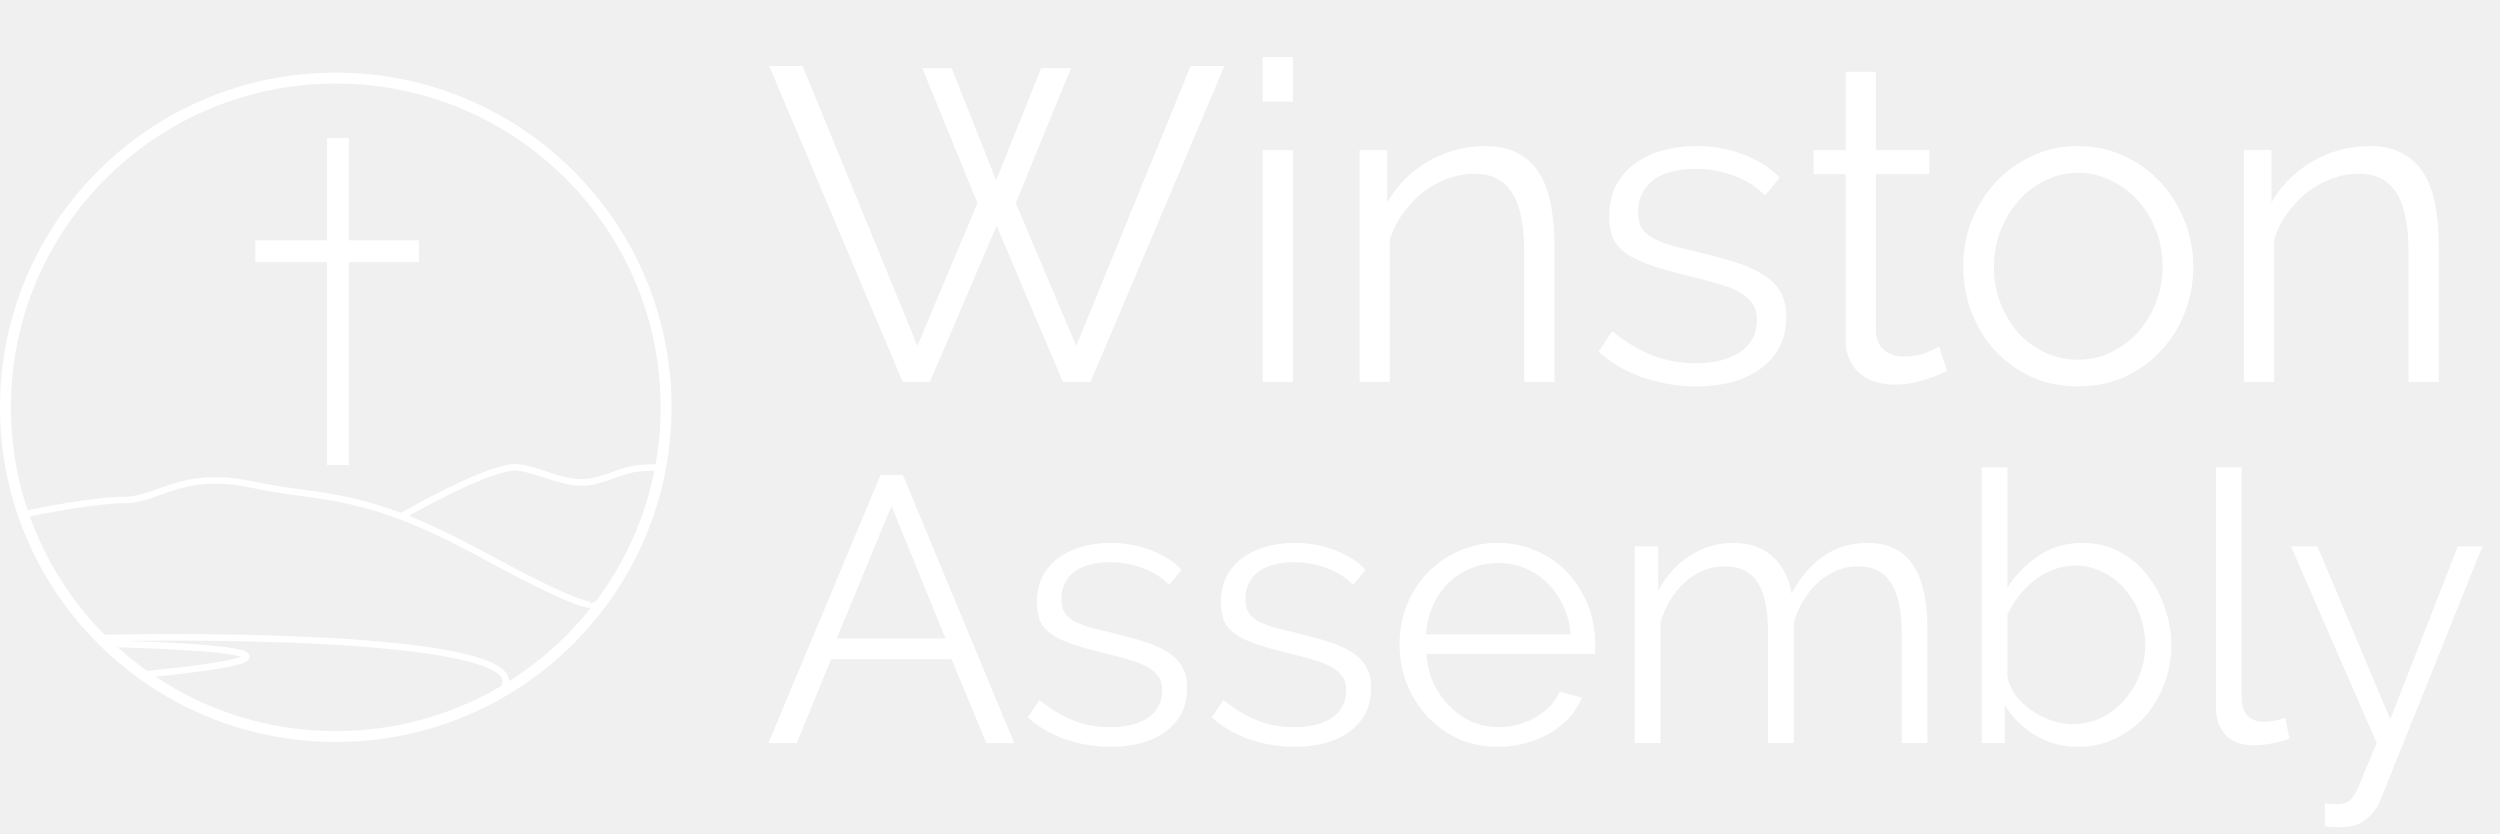
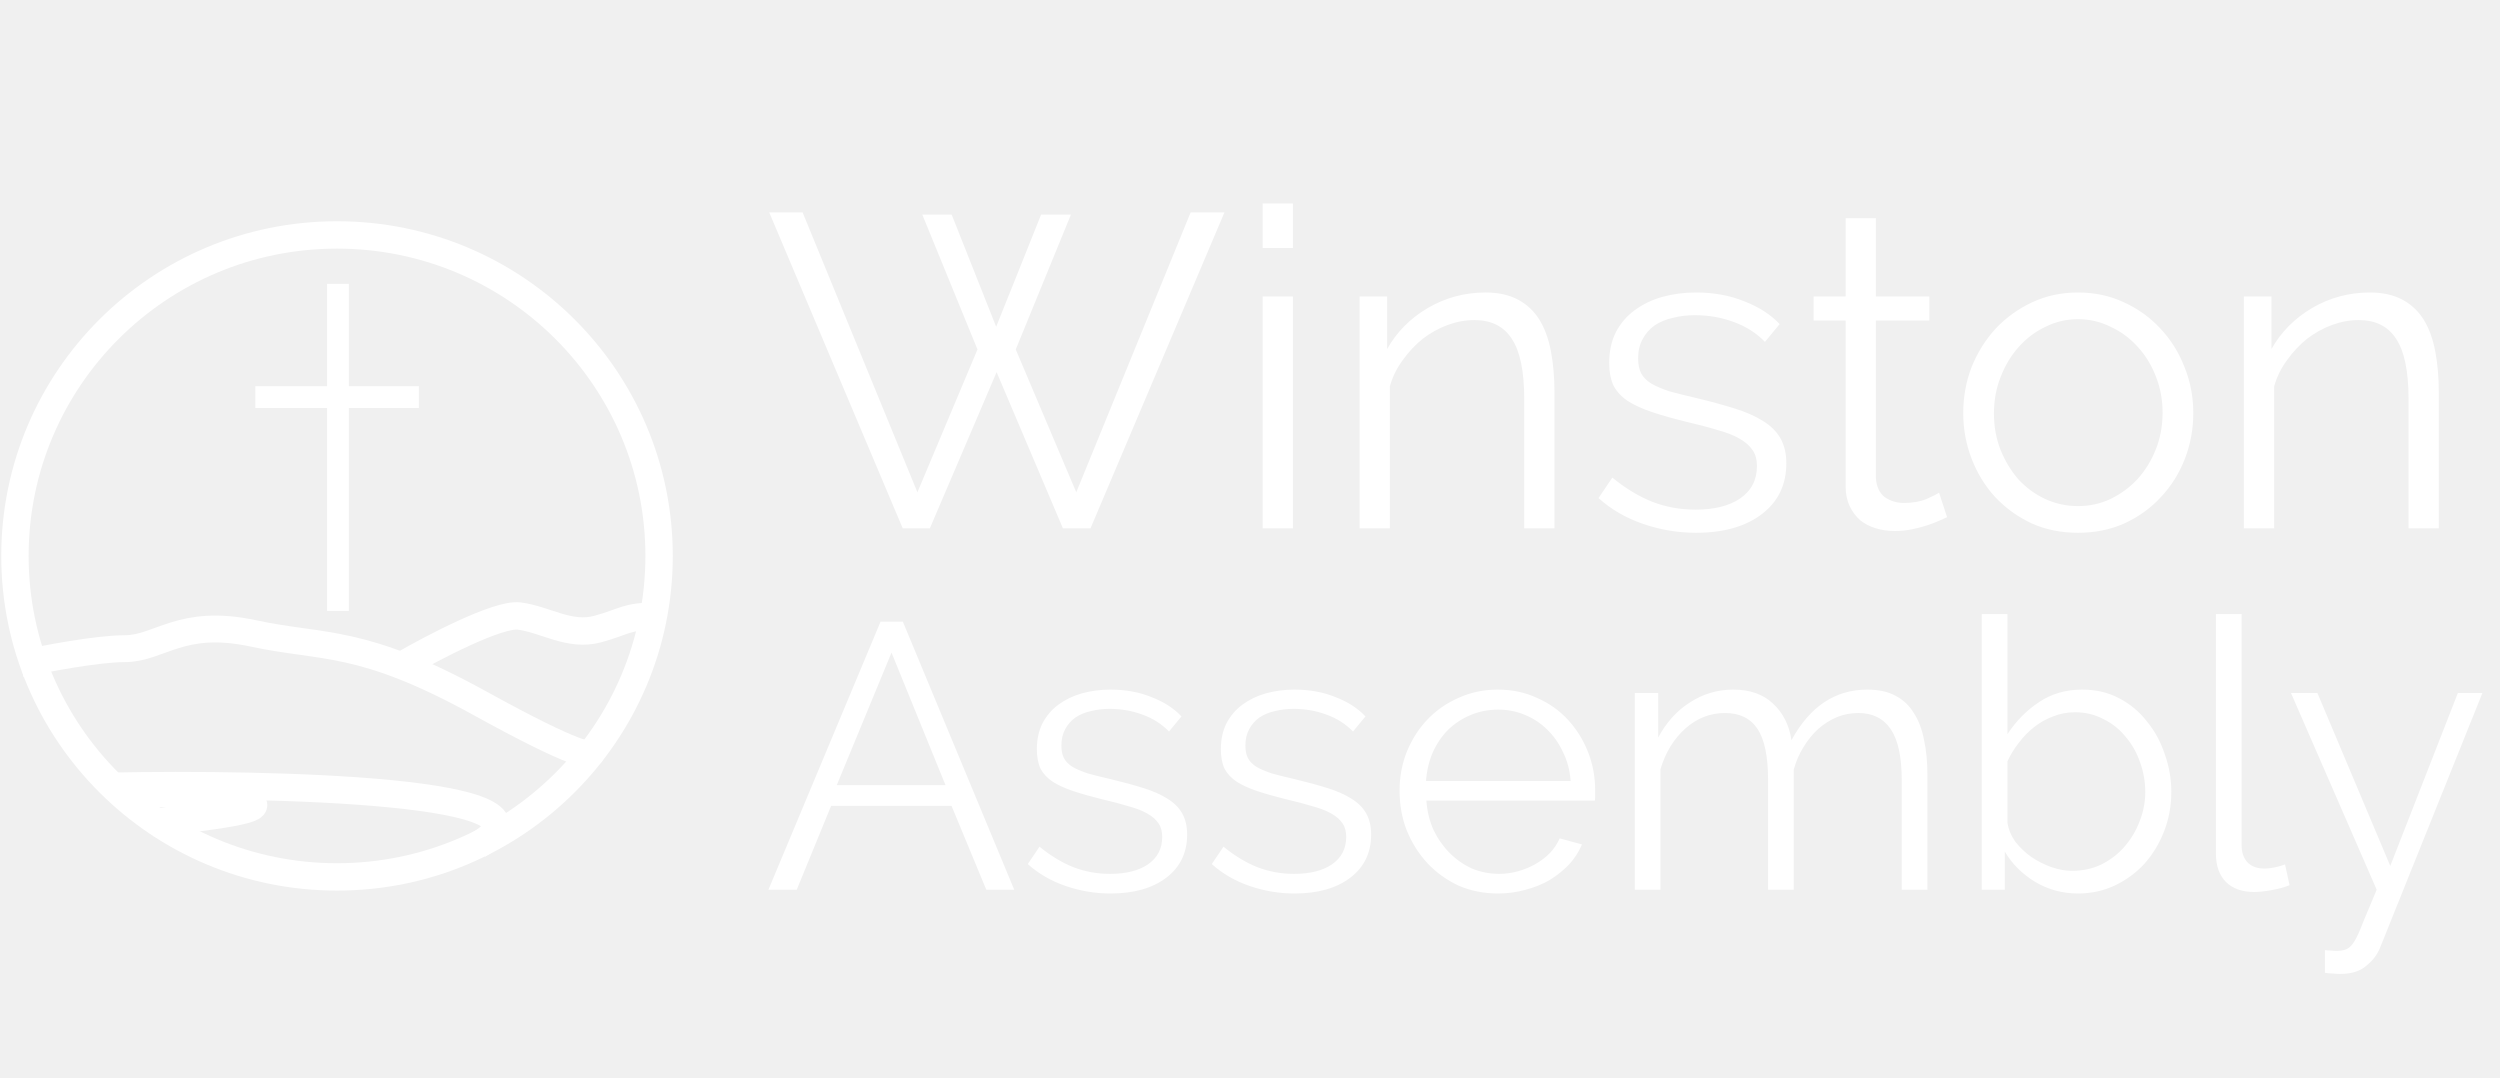
- <svg xmlns="http://www.w3.org/2000/svg" width="360" height="120" viewBox="0 0 360 120" fill="none">
-   <path d="M95.914 58.652C95.914 84.832 74.621 106.06 48.349 106.06C22.078 106.06 0.785 84.832 0.785 58.652C0.785 32.472 22.078 11.245 48.349 11.245C74.621 11.245 95.914 32.472 95.914 58.652Z" stroke="white" stroke-width="1.57" />
-   <path d="M2.826 74.193C6.175 73.46 13.877 71.995 17.896 71.995C22.919 71.995 26.058 67.6 36.419 69.798C46.78 71.995 52.117 70.425 69.385 79.844C83.199 87.379 85.815 87.589 85.397 86.751" stroke="white" stroke-width="0.942" />
-   <path d="M15.384 92.717C29.236 92.988 49.731 94.247 20.892 97.112" stroke="white" stroke-width="0.942" />
-   <path d="M14.756 91.883C39.147 91.356 84.366 92.481 70.121 101.193" stroke="white" stroke-width="0.942" />
-   <path d="M57.768 74.371C62.111 71.859 71.551 66.93 74.565 67.306C78.332 67.777 81.786 70.289 85.867 69.19C89.949 68.091 89.792 67.306 94.815 67.306" stroke="white" stroke-width="0.942" />
-   <rect x="47.094" y="19.878" width="3.14" height="47.094" fill="white" />
-   <rect x="60.315" y="34.61" width="3.14" height="23.547" transform="rotate(90 60.315 34.6099)" fill="white" />
-   <path d="M126.801 68.395H130.009L146.049 107H142.026L137.023 94.929H119.678L114.73 107H110.652L126.801 68.395ZM136.153 91.939L128.378 72.854L120.494 91.939H136.153ZM159.91 107.544C157.699 107.544 155.542 107.181 153.44 106.456C151.337 105.731 149.525 104.68 148.002 103.303L149.688 100.801C151.283 102.106 152.896 103.085 154.527 103.738C156.195 104.39 157.971 104.716 159.856 104.716C162.139 104.716 163.952 104.263 165.293 103.357C166.67 102.415 167.359 101.091 167.359 99.388C167.359 98.59 167.178 97.938 166.815 97.43C166.453 96.887 165.909 96.415 165.184 96.017C164.495 95.618 163.607 95.274 162.52 94.984C161.469 94.657 160.236 94.331 158.823 94.005C157.191 93.606 155.778 93.207 154.581 92.809C153.385 92.41 152.388 91.957 151.591 91.449C150.83 90.942 150.25 90.326 149.851 89.601C149.489 88.84 149.307 87.897 149.307 86.773C149.307 85.36 149.579 84.109 150.123 83.022C150.703 81.934 151.464 81.046 152.407 80.357C153.385 79.632 154.509 79.089 155.778 78.726C157.083 78.364 158.46 78.182 159.91 78.182C162.085 78.182 164.06 78.545 165.837 79.27C167.613 79.959 169.045 80.883 170.132 82.043L168.338 84.218C167.287 83.13 166 82.315 164.477 81.771C162.991 81.227 161.432 80.955 159.801 80.955C158.823 80.955 157.916 81.064 157.083 81.282C156.249 81.463 155.506 81.771 154.853 82.206C154.237 82.641 153.748 83.203 153.385 83.892C153.023 84.544 152.842 85.323 152.842 86.23C152.842 86.991 152.968 87.607 153.222 88.078C153.476 88.549 153.893 88.966 154.473 89.329C155.053 89.655 155.778 89.963 156.648 90.253C157.554 90.507 158.641 90.779 159.91 91.069C161.722 91.504 163.317 91.939 164.695 92.374C166.072 92.809 167.214 93.316 168.12 93.896C169.063 94.476 169.77 95.183 170.241 96.017C170.712 96.85 170.948 97.865 170.948 99.062C170.948 101.671 169.951 103.738 167.957 105.26C165.963 106.783 163.281 107.544 159.91 107.544ZM186.406 107.544C184.195 107.544 182.038 107.181 179.936 106.456C177.833 105.731 176.021 104.68 174.498 103.303L176.184 100.801C177.779 102.106 179.392 103.085 181.023 103.738C182.691 104.39 184.467 104.716 186.352 104.716C188.635 104.716 190.448 104.263 191.789 103.357C193.166 102.415 193.855 101.091 193.855 99.388C193.855 98.59 193.674 97.938 193.311 97.43C192.949 96.887 192.405 96.415 191.68 96.017C190.992 95.618 190.103 95.274 189.016 94.984C187.965 94.657 186.732 94.331 185.319 94.005C183.687 93.606 182.274 93.207 181.078 92.809C179.881 92.41 178.885 91.957 178.087 91.449C177.326 90.942 176.746 90.326 176.347 89.601C175.985 88.84 175.803 87.897 175.803 86.773C175.803 85.36 176.075 84.109 176.619 83.022C177.199 81.934 177.96 81.046 178.903 80.357C179.881 79.632 181.005 79.089 182.274 78.726C183.579 78.364 184.956 78.182 186.406 78.182C188.581 78.182 190.557 78.545 192.333 79.27C194.109 79.959 195.541 80.883 196.628 82.043L194.834 84.218C193.783 83.13 192.496 82.315 190.973 81.771C189.487 81.227 187.929 80.955 186.297 80.955C185.319 80.955 184.412 81.064 183.579 81.282C182.745 81.463 182.002 81.771 181.349 82.206C180.733 82.641 180.244 83.203 179.881 83.892C179.519 84.544 179.338 85.323 179.338 86.23C179.338 86.991 179.465 87.607 179.718 88.078C179.972 88.549 180.389 88.966 180.969 89.329C181.549 89.655 182.274 89.963 183.144 90.253C184.05 90.507 185.137 90.779 186.406 91.069C188.219 91.504 189.813 91.939 191.191 92.374C192.568 92.809 193.71 93.316 194.616 93.896C195.559 94.476 196.266 95.183 196.737 96.017C197.208 96.85 197.444 97.865 197.444 99.062C197.444 101.671 196.447 103.738 194.453 105.26C192.46 106.783 189.777 107.544 186.406 107.544ZM215.73 107.544C213.663 107.544 211.76 107.163 210.02 106.402C208.317 105.604 206.831 104.535 205.562 103.194C204.293 101.816 203.296 100.24 202.571 98.463C201.883 96.687 201.538 94.784 201.538 92.754C201.538 90.761 201.883 88.894 202.571 87.154C203.296 85.378 204.275 83.837 205.508 82.532C206.776 81.191 208.281 80.14 210.02 79.379C211.76 78.581 213.645 78.182 215.675 78.182C217.741 78.182 219.626 78.581 221.33 79.379C223.07 80.14 224.556 81.191 225.789 82.532C227.021 83.873 227.982 85.414 228.67 87.154C229.359 88.894 229.703 90.743 229.703 92.7C229.703 92.99 229.703 93.28 229.703 93.57C229.703 93.86 229.685 94.059 229.649 94.168H205.399C205.508 95.691 205.852 97.104 206.432 98.409C207.048 99.678 207.827 100.783 208.77 101.726C209.712 102.668 210.782 103.411 211.978 103.955C213.21 104.463 214.515 104.716 215.893 104.716C216.799 104.716 217.705 104.589 218.611 104.336C219.518 104.082 220.351 103.738 221.113 103.303C221.874 102.868 222.562 102.342 223.179 101.726C223.795 101.073 224.266 100.367 224.592 99.605L227.8 100.475C227.365 101.526 226.749 102.487 225.952 103.357C225.154 104.191 224.23 104.934 223.179 105.586C222.127 106.203 220.968 106.674 219.699 107C218.43 107.362 217.107 107.544 215.73 107.544ZM226.169 91.341C226.06 89.818 225.698 88.441 225.082 87.208C224.502 85.94 223.741 84.852 222.798 83.946C221.892 83.04 220.823 82.333 219.59 81.825C218.394 81.318 217.107 81.064 215.73 81.064C214.352 81.064 213.047 81.318 211.815 81.825C210.582 82.333 209.495 83.04 208.552 83.946C207.646 84.852 206.903 85.94 206.323 87.208C205.779 88.477 205.453 89.854 205.344 91.341H226.169ZM277.547 107H273.849V91.177C273.849 87.879 273.324 85.45 272.273 83.892C271.221 82.333 269.663 81.553 267.597 81.553C266.509 81.553 265.476 81.753 264.497 82.152C263.555 82.55 262.667 83.112 261.833 83.837C261.036 84.562 260.329 85.432 259.713 86.447C259.096 87.426 258.625 88.513 258.299 89.709V107H254.602V91.177C254.602 87.806 254.094 85.36 253.079 83.837C252.064 82.315 250.505 81.553 248.403 81.553C246.264 81.553 244.361 82.297 242.694 83.783C241.026 85.269 239.83 87.226 239.105 89.655V107H235.408V78.672H238.779V85.088C239.939 82.913 241.461 81.227 243.346 80.031C245.231 78.799 247.316 78.182 249.599 78.182C251.992 78.182 253.895 78.853 255.308 80.194C256.758 81.535 257.646 83.293 257.973 85.468C260.619 80.611 264.262 78.182 268.902 78.182C270.497 78.182 271.838 78.472 272.925 79.052C274.049 79.632 274.937 80.466 275.589 81.553C276.278 82.605 276.768 83.892 277.057 85.414C277.384 86.9 277.547 88.568 277.547 90.416V107ZM299.239 107.544C296.991 107.544 294.925 106.982 293.04 105.858C291.191 104.734 289.742 103.285 288.69 101.508V107H285.374V67.308H289.071V84.598C290.34 82.677 291.862 81.137 293.638 79.977C295.414 78.781 297.481 78.182 299.837 78.182C301.83 78.182 303.607 78.599 305.165 79.433C306.76 80.267 308.101 81.39 309.189 82.804C310.313 84.181 311.164 85.758 311.744 87.534C312.361 89.275 312.669 91.069 312.669 92.917C312.669 94.911 312.324 96.796 311.636 98.572C310.947 100.348 310.004 101.907 308.808 103.248C307.612 104.553 306.18 105.604 304.513 106.402C302.882 107.163 301.124 107.544 299.239 107.544ZM298.369 104.281C299.927 104.281 301.341 103.973 302.61 103.357C303.915 102.705 305.02 101.853 305.926 100.801C306.869 99.714 307.594 98.5 308.101 97.159C308.645 95.781 308.917 94.367 308.917 92.917C308.917 91.431 308.663 89.999 308.156 88.622C307.685 87.245 306.996 86.03 306.09 84.979C305.22 83.892 304.15 83.04 302.882 82.424C301.649 81.771 300.29 81.445 298.804 81.445C297.68 81.445 296.629 81.644 295.65 82.043C294.671 82.405 293.765 82.913 292.931 83.565C292.098 84.218 291.355 84.979 290.702 85.849C290.05 86.683 289.506 87.571 289.071 88.513V97.322C289.216 98.3 289.597 99.225 290.213 100.095C290.865 100.928 291.626 101.653 292.496 102.27C293.403 102.886 294.363 103.375 295.378 103.738C296.429 104.1 297.426 104.281 298.369 104.281ZM319.095 67.308H322.792V100.584C322.792 101.635 323.082 102.469 323.662 103.085C324.242 103.665 325.058 103.955 326.109 103.955C326.508 103.955 326.979 103.901 327.523 103.792C328.066 103.683 328.574 103.538 329.045 103.357L329.698 106.348C329.009 106.638 328.157 106.873 327.142 107.054C326.163 107.236 325.312 107.326 324.587 107.326C322.883 107.326 321.542 106.855 320.563 105.913C319.584 104.934 319.095 103.575 319.095 101.835V67.308ZM334.793 115.7C335.083 115.736 335.355 115.754 335.609 115.754C335.899 115.79 336.171 115.808 336.425 115.808C337.077 115.808 337.584 115.718 337.947 115.537C338.346 115.355 338.726 114.957 339.089 114.34C339.451 113.724 339.85 112.836 340.285 111.676C340.756 110.516 341.409 108.957 342.242 107L329.9 78.672H333.706L344.2 103.575L353.933 78.672H357.467L342.786 115.21C342.387 116.262 341.717 117.168 340.774 117.929C339.868 118.726 338.618 119.125 337.023 119.125C336.66 119.125 336.316 119.107 335.99 119.071C335.663 119.071 335.265 119.035 334.793 118.962V115.7Z" fill="white" />
-   <path d="M132.812 9.825H137.041L143.449 25.973L149.92 9.825H154.214L146.268 29.241L154.983 49.81L171.45 9.505H176.32L157.033 55H153.06L143.513 32.509L133.901 55H129.992L110.769 9.505H115.575L132.107 49.81L140.757 29.241L132.812 9.825ZM181.825 55V21.616H186.182V55H181.825ZM181.825 14.631V8.223H186.182V14.631H181.825ZM223.845 55H219.488V36.353C219.488 32.381 218.89 29.497 217.694 27.703C216.54 25.909 214.746 25.012 212.311 25.012C211.029 25.012 209.748 25.247 208.466 25.716C207.185 26.186 205.989 26.849 204.878 27.703C203.81 28.557 202.849 29.582 201.995 30.779C201.14 31.932 200.521 33.192 200.136 34.559V55H195.779V21.616H199.752V29.177C201.119 26.742 203.062 24.777 205.583 23.282C208.146 21.786 210.923 21.039 213.913 21.039C215.75 21.039 217.309 21.381 218.591 22.064C219.872 22.748 220.897 23.709 221.666 24.948C222.435 26.186 222.991 27.703 223.332 29.497C223.674 31.291 223.845 33.278 223.845 35.456V55ZM244.222 55.641C241.616 55.641 239.075 55.214 236.597 54.359C234.119 53.505 231.983 52.266 230.189 50.643L232.176 47.695C234.055 49.233 235.956 50.386 237.878 51.155C239.844 51.924 241.937 52.309 244.158 52.309C246.849 52.309 248.985 51.775 250.566 50.707C252.189 49.596 253.001 48.037 253.001 46.029C253.001 45.089 252.787 44.32 252.36 43.722C251.933 43.082 251.292 42.526 250.438 42.056C249.626 41.586 248.579 41.181 247.298 40.839C246.059 40.454 244.607 40.07 242.941 39.685C241.018 39.215 239.352 38.746 237.943 38.276C236.533 37.806 235.358 37.272 234.418 36.674C233.521 36.076 232.838 35.349 232.368 34.495C231.941 33.598 231.727 32.487 231.727 31.163C231.727 29.497 232.047 28.023 232.688 26.742C233.372 25.46 234.269 24.414 235.379 23.602C236.533 22.748 237.857 22.107 239.352 21.68C240.89 21.252 242.513 21.039 244.222 21.039C246.785 21.039 249.113 21.466 251.207 22.32C253.3 23.132 254.987 24.221 256.269 25.588L254.154 28.151C252.915 26.87 251.399 25.909 249.605 25.268C247.853 24.627 246.016 24.307 244.094 24.307C242.941 24.307 241.873 24.435 240.89 24.691C239.908 24.905 239.032 25.268 238.263 25.781C237.537 26.293 236.96 26.955 236.533 27.767C236.106 28.536 235.892 29.454 235.892 30.522C235.892 31.419 236.042 32.146 236.341 32.701C236.64 33.256 237.131 33.748 237.814 34.175C238.498 34.559 239.352 34.922 240.378 35.264C241.445 35.563 242.727 35.883 244.222 36.225C246.358 36.738 248.238 37.251 249.861 37.763C251.484 38.276 252.83 38.874 253.898 39.557C255.009 40.241 255.842 41.074 256.397 42.056C256.952 43.039 257.23 44.235 257.23 45.645C257.23 48.72 256.055 51.155 253.706 52.95C251.356 54.744 248.195 55.641 244.222 55.641ZM280.382 53.398C280.125 53.526 279.741 53.697 279.228 53.911C278.758 54.124 278.203 54.338 277.562 54.551C276.921 54.765 276.195 54.957 275.383 55.128C274.572 55.299 273.717 55.385 272.82 55.385C271.881 55.385 270.983 55.256 270.129 55C269.275 54.744 268.527 54.359 267.886 53.847C267.246 53.291 266.733 52.608 266.349 51.796C265.964 50.984 265.772 50.045 265.772 48.977V25.076H261.158V21.616H265.772V10.338H270.129V21.616H277.818V25.076H270.129V47.759C270.215 48.998 270.642 49.916 271.411 50.515C272.222 51.07 273.141 51.348 274.166 51.348C275.405 51.348 276.494 51.155 277.434 50.771C278.374 50.344 278.972 50.045 279.228 49.874L280.382 53.398ZM299.237 55.641C296.802 55.641 294.581 55.192 292.573 54.295C290.566 53.355 288.814 52.095 287.319 50.515C285.866 48.934 284.734 47.097 283.923 45.004C283.111 42.911 282.705 40.711 282.705 38.404C282.705 36.054 283.111 33.833 283.923 31.74C284.777 29.647 285.931 27.81 287.383 26.229C288.878 24.648 290.63 23.388 292.637 22.448C294.645 21.509 296.845 21.039 299.237 21.039C301.63 21.039 303.83 21.509 305.837 22.448C307.888 23.388 309.639 24.648 311.092 26.229C312.587 27.81 313.74 29.647 314.552 31.74C315.406 33.833 315.833 36.054 315.833 38.404C315.833 40.711 315.428 42.911 314.616 45.004C313.804 47.097 312.651 48.934 311.156 50.515C309.703 52.095 307.952 53.355 305.901 54.295C303.894 55.192 301.672 55.641 299.237 55.641ZM287.127 38.468C287.127 40.348 287.447 42.099 288.088 43.722C288.729 45.303 289.583 46.713 290.651 47.952C291.762 49.148 293.043 50.087 294.496 50.771C295.991 51.454 297.571 51.796 299.237 51.796C300.903 51.796 302.463 51.454 303.915 50.771C305.41 50.045 306.713 49.084 307.824 47.887C308.934 46.648 309.81 45.218 310.451 43.594C311.092 41.971 311.412 40.219 311.412 38.34C311.412 36.503 311.092 34.773 310.451 33.15C309.81 31.483 308.934 30.052 307.824 28.856C306.713 27.617 305.41 26.656 303.915 25.973C302.463 25.247 300.903 24.884 299.237 24.884C297.571 24.884 296.012 25.247 294.56 25.973C293.107 26.656 291.826 27.617 290.715 28.856C289.604 30.095 288.729 31.548 288.088 33.214C287.447 34.837 287.127 36.588 287.127 38.468ZM351.187 55H346.83V36.353C346.83 32.381 346.231 29.497 345.035 27.703C343.882 25.909 342.088 25.012 339.653 25.012C338.371 25.012 337.09 25.247 335.808 25.716C334.527 26.186 333.331 26.849 332.22 27.703C331.152 28.557 330.191 29.582 329.336 30.779C328.482 31.932 327.863 33.192 327.478 34.559V55H323.121V21.616H327.094V29.177C328.461 26.742 330.404 24.777 332.925 23.282C335.488 21.786 338.265 21.039 341.255 21.039C343.092 21.039 344.651 21.381 345.932 22.064C347.214 22.748 348.239 23.709 349.008 24.948C349.777 26.186 350.332 27.703 350.674 29.497C351.016 31.291 351.187 33.278 351.187 35.456V55Z" fill="white" />
+ <svg xmlns="http://www.w3.org/2000/svg" width="2000" height="862" viewBox="0 0 2000 862" fill="none">
+   <rect x="261.632" y="227.101" width="17.442" height="261.632" fill="white" />
+   <rect x="335.084" y="308.942" width="17.442" height="130.816" transform="rotate(90 335.084 308.942)" fill="white" />
+   <path d="M704.451 497.308H722.273L811.384 711.778H789.031L761.24 644.718H664.88L637.391 711.778H614.736L704.451 497.308ZM756.407 628.104L713.211 522.077L669.411 628.104H756.407ZM888.389 714.799C876.105 714.799 864.122 712.785 852.442 708.757C840.762 704.73 830.693 698.89 822.235 691.237L831.599 677.342C840.46 684.592 849.422 690.029 858.484 693.654C867.747 697.279 877.615 699.091 888.087 699.091C900.774 699.091 910.843 696.574 918.294 691.539C925.946 686.303 929.773 678.953 929.773 669.488C929.773 665.058 928.766 661.433 926.752 658.614C924.738 655.593 921.717 652.975 917.69 650.76C913.863 648.545 908.93 646.631 902.888 645.02C897.048 643.208 890.201 641.395 882.347 639.583C873.285 637.368 865.431 635.153 858.786 632.937C852.14 630.722 846.602 628.205 842.172 625.386C837.943 622.566 834.721 619.143 832.506 615.115C830.492 610.886 829.485 605.65 829.485 599.408C829.485 591.554 830.995 584.606 834.016 578.565C837.238 572.523 841.467 567.589 846.703 563.763C852.14 559.736 858.383 556.715 865.431 554.701C872.681 552.687 880.334 551.68 888.389 551.68C900.472 551.68 911.447 553.694 921.315 557.722C931.182 561.548 939.137 566.683 945.178 573.127L935.21 585.21C929.37 579.169 922.221 574.638 913.763 571.617C905.506 568.596 896.847 567.086 887.785 567.086C882.347 567.086 877.313 567.69 872.681 568.898C868.049 569.905 863.921 571.617 860.296 574.034C856.873 576.45 854.154 579.572 852.14 583.398C850.126 587.023 849.12 591.352 849.12 596.387C849.12 600.616 849.824 604.039 851.234 606.657C852.644 609.275 854.96 611.591 858.182 613.605C861.404 615.417 865.431 617.129 870.265 618.74C875.299 620.15 881.341 621.66 888.389 623.271C898.458 625.688 907.319 628.104 914.971 630.521C922.624 632.937 928.967 635.757 934.002 638.979C939.237 642.201 943.164 646.128 945.782 650.76C948.4 655.391 949.709 661.03 949.709 667.676C949.709 682.175 944.171 693.654 933.095 702.112C922.019 710.57 907.117 714.799 888.389 714.799ZM1035.59 714.799C1023.31 714.799 1011.32 712.785 999.643 708.757C987.963 704.73 977.894 698.89 969.436 691.237L978.8 677.342C987.661 684.592 996.622 690.029 1005.68 693.654C1014.95 697.279 1024.82 699.091 1035.29 699.091C1047.97 699.091 1058.04 696.574 1065.49 691.539C1073.15 686.303 1076.97 678.953 1076.97 669.488C1076.97 665.058 1075.97 661.433 1073.95 658.614C1071.94 655.593 1068.92 652.975 1064.89 650.76C1061.06 648.545 1056.13 646.631 1050.09 645.02C1044.25 643.208 1037.4 641.395 1029.55 639.583C1020.49 637.368 1012.63 635.153 1005.99 632.937C999.341 630.722 993.803 628.205 989.373 625.386C985.144 622.566 981.922 619.143 979.706 615.115C977.693 610.886 976.686 605.65 976.686 599.408C976.686 591.554 978.196 584.606 981.217 578.565C984.439 572.523 988.668 567.589 993.904 563.763C999.341 559.736 1005.58 556.715 1012.63 554.701C1019.88 552.687 1027.53 551.68 1035.59 551.68C1047.67 551.68 1058.65 553.694 1068.52 557.722C1078.38 561.548 1086.34 566.683 1092.38 573.127L1082.41 585.21C1076.57 579.169 1069.42 574.638 1060.96 571.617C1052.71 568.596 1044.05 567.086 1034.99 567.086C1029.55 567.086 1024.51 567.69 1019.88 568.898C1015.25 569.905 1011.12 571.617 1007.5 574.034C1004.07 576.45 1001.35 579.572 999.341 583.398C997.327 587.023 996.32 591.352 996.32 596.387C996.32 600.616 997.025 604.039 998.435 606.657C999.844 609.275 1002.16 611.591 1005.38 613.605C1008.6 615.417 1012.63 617.129 1017.47 618.74C1022.5 620.15 1028.54 621.66 1035.59 623.271C1045.66 625.688 1054.52 628.104 1062.17 630.521C1069.82 632.937 1076.17 635.757 1081.2 638.979C1086.44 642.201 1090.37 646.128 1092.98 650.76C1095.6 655.391 1096.91 661.03 1096.91 667.676C1096.91 682.175 1091.37 693.654 1080.3 702.112C1069.22 710.57 1054.32 714.799 1035.59 714.799ZM1198.5 714.799C1187.02 714.799 1176.45 712.684 1166.78 708.455C1157.32 704.025 1149.06 698.084 1142.01 690.633C1134.96 682.981 1129.42 674.221 1125.4 664.353C1121.57 654.485 1119.66 643.913 1119.66 632.635C1119.66 621.559 1121.57 611.188 1125.4 601.522C1129.42 591.654 1134.86 583.096 1141.71 575.846C1148.76 568.395 1157.11 562.555 1166.78 558.326C1176.45 553.896 1186.92 551.68 1198.2 551.68C1209.67 551.68 1220.15 553.896 1229.61 558.326C1239.28 562.555 1247.53 568.395 1254.38 575.846C1261.23 583.297 1266.56 591.856 1270.39 601.522C1274.22 611.188 1276.13 621.459 1276.13 632.333C1276.13 633.944 1276.13 635.555 1276.13 637.166C1276.13 638.778 1276.03 639.885 1275.83 640.489H1141.1C1141.71 648.947 1143.62 656.801 1146.84 664.051C1150.27 671.099 1154.6 677.241 1159.83 682.477C1165.07 687.713 1171.01 691.841 1177.66 694.862C1184.5 697.681 1191.75 699.091 1199.4 699.091C1204.44 699.091 1209.47 698.386 1214.51 696.977C1219.54 695.567 1224.17 693.654 1228.4 691.237C1232.63 688.821 1236.46 685.901 1239.88 682.477C1243.31 678.852 1245.92 674.925 1247.74 670.696L1265.56 675.53C1263.14 681.37 1259.72 686.706 1255.29 691.539C1250.86 696.171 1245.72 700.299 1239.88 703.924C1234.04 707.348 1227.6 709.966 1220.55 711.778C1213.5 713.792 1206.15 714.799 1198.5 714.799ZM1256.5 624.782C1255.89 616.324 1253.88 608.671 1250.45 601.824C1247.23 594.776 1243 588.734 1237.77 583.7C1232.73 578.665 1226.79 574.738 1219.94 571.919C1213.3 569.1 1206.15 567.69 1198.5 567.69C1190.85 567.69 1183.6 569.1 1176.75 571.919C1169.9 574.738 1163.86 578.665 1158.62 583.7C1153.59 588.734 1149.46 594.776 1146.24 601.824C1143.22 608.872 1141.41 616.525 1140.8 624.782H1256.5ZM1541.93 711.778H1521.39V623.875C1521.39 605.55 1518.47 592.057 1512.63 583.398C1506.79 574.738 1498.13 570.409 1486.65 570.409C1480.61 570.409 1474.87 571.516 1469.43 573.732C1464.19 575.947 1459.26 579.068 1454.63 583.096C1450.2 587.123 1446.27 591.957 1442.85 597.595C1439.42 603.032 1436.81 609.074 1434.99 615.719V711.778H1414.45V623.875C1414.45 605.147 1411.63 591.554 1405.99 583.096C1400.36 574.638 1391.7 570.409 1380.02 570.409C1368.14 570.409 1357.56 574.537 1348.3 582.794C1339.04 591.05 1332.39 601.925 1328.36 615.417V711.778H1307.82V554.399H1326.55V590.043C1332.99 577.961 1341.45 568.596 1351.92 561.951C1362.4 555.104 1373.98 551.68 1386.66 551.68C1399.95 551.68 1410.53 555.406 1418.38 562.857C1426.44 570.308 1431.37 580.075 1433.18 592.158C1447.88 565.173 1468.12 551.68 1493.9 551.68C1502.76 551.68 1510.21 553.291 1516.25 556.513C1522.49 559.736 1527.43 564.367 1531.05 570.409C1534.88 576.249 1537.6 583.398 1539.21 591.856C1541.02 600.112 1541.93 609.376 1541.93 619.646V711.778ZM1662.44 714.799C1649.95 714.799 1638.47 711.677 1628 705.435C1617.73 699.192 1609.68 691.137 1603.83 681.269V711.778H1585.41V491.266H1605.95V587.325C1613 576.652 1621.46 568.093 1631.32 561.649C1641.19 555.003 1652.67 551.68 1665.76 551.68C1676.84 551.68 1686.7 553.996 1695.36 558.628C1704.22 563.26 1711.67 569.503 1717.72 577.356C1723.96 585.009 1728.69 593.769 1731.91 603.637C1735.34 613.303 1737.05 623.271 1737.05 633.542C1737.05 644.618 1735.14 655.089 1731.31 664.957C1727.48 674.825 1722.25 683.484 1715.6 690.935C1708.96 698.185 1701 704.025 1691.74 708.455C1682.68 712.684 1672.91 714.799 1662.44 714.799ZM1657.6 696.675C1666.26 696.675 1674.12 694.963 1681.17 691.539C1688.41 687.914 1694.56 683.182 1699.59 677.342C1704.83 671.301 1708.86 664.554 1711.67 657.103C1714.7 649.451 1716.21 641.597 1716.21 633.542C1716.21 625.285 1714.8 617.33 1711.98 609.678C1709.36 602.026 1705.53 595.279 1700.5 589.439C1695.66 583.398 1689.72 578.665 1682.68 575.242C1675.83 571.617 1668.28 569.805 1660.02 569.805C1653.78 569.805 1647.94 570.912 1642.5 573.127C1637.06 575.141 1632.03 577.961 1627.4 581.585C1622.76 585.21 1618.64 589.439 1615.01 594.272C1611.39 598.904 1608.37 603.838 1605.95 609.074V658.009C1606.75 663.447 1608.87 668.582 1612.29 673.415C1615.92 678.047 1620.15 682.074 1624.98 685.498C1630.01 688.921 1635.35 691.64 1640.99 693.654C1646.83 695.668 1652.37 696.675 1657.6 696.675ZM1772.75 491.266H1793.29V676.134C1793.29 681.974 1794.9 686.605 1798.12 690.029C1801.35 693.251 1805.88 694.862 1811.72 694.862C1813.93 694.862 1816.55 694.56 1819.57 693.956C1822.59 693.352 1825.41 692.546 1828.03 691.539L1831.65 708.153C1827.83 709.764 1823.09 711.073 1817.46 712.08C1812.02 713.087 1807.29 713.591 1803.26 713.591C1793.79 713.591 1786.34 710.973 1780.91 705.737C1775.47 700.299 1772.75 692.748 1772.75 683.081V491.266ZM1859.96 760.109C1861.57 760.311 1863.08 760.412 1864.49 760.412C1866.11 760.613 1867.62 760.714 1869.03 760.714C1872.65 760.714 1875.47 760.21 1877.48 759.203C1879.7 758.196 1881.81 755.981 1883.83 752.558C1885.84 749.134 1888.06 744.2 1890.47 737.756C1893.09 731.312 1896.71 722.653 1901.35 711.778L1832.78 554.399H1853.92L1912.22 692.748L1966.29 554.399H1985.93L1904.37 757.391C1902.15 763.231 1898.43 768.265 1893.19 772.494C1888.16 776.925 1881.21 779.14 1872.35 779.14C1870.33 779.14 1868.42 779.039 1866.61 778.838C1864.8 778.838 1862.58 778.636 1859.96 778.234V760.109Z" fill="white" />
+   <path d="M737.842 171.696H761.338L796.936 261.405L832.891 171.696H856.742L812.6 279.56L861.014 393.832L952.503 169.916H979.558L872.406 422.667H850.334L797.292 297.716L743.894 422.667H722.179L615.383 169.916H642.082L733.927 393.832L781.985 279.56L737.842 171.696ZM1010.14 422.667V237.198H1034.34V422.667H1010.14ZM1010.14 198.395V162.796H1034.34V198.395H1010.14ZM1243.58 422.667H1219.38V319.075C1219.38 297.004 1216.05 280.984 1209.41 271.017C1203 261.049 1193.03 256.065 1179.51 256.065C1172.39 256.065 1165.27 257.37 1158.15 259.981C1151.03 262.592 1144.38 266.27 1138.21 271.017C1132.28 275.763 1126.94 281.459 1122.19 288.104C1117.45 294.512 1114 301.513 1111.87 309.107V422.667H1087.66V237.198H1109.73V279.204C1117.33 265.677 1128.12 254.76 1142.13 246.453C1156.37 238.147 1171.79 233.994 1188.41 233.994C1198.61 233.994 1207.27 235.892 1214.39 239.69C1221.51 243.487 1227.21 248.827 1231.48 255.709C1235.75 262.591 1238.84 271.017 1240.74 280.984C1242.63 290.952 1243.58 301.987 1243.58 314.091V422.667ZM1356.79 426.227C1342.31 426.227 1328.19 423.854 1314.43 419.107C1300.66 414.361 1288.8 407.478 1278.83 398.46L1289.86 382.084C1300.31 390.628 1310.87 397.036 1321.55 401.308C1332.46 405.58 1344.09 407.716 1356.43 407.716C1371.39 407.716 1383.25 404.749 1392.03 398.816C1401.05 392.645 1405.56 383.983 1405.56 372.829C1405.56 367.608 1404.37 363.336 1402 360.013C1399.63 356.453 1396.07 353.368 1391.32 350.758C1386.81 348.147 1381 345.892 1373.88 343.994C1366.99 341.858 1358.93 339.722 1349.67 337.586C1338.99 334.976 1329.73 332.365 1321.9 329.754C1314.07 327.144 1307.54 324.177 1302.32 320.855C1297.34 317.532 1293.54 313.498 1290.93 308.751C1288.56 303.767 1287.37 297.597 1287.37 290.24C1287.37 280.984 1289.15 272.796 1292.71 265.677C1296.51 258.557 1301.49 252.743 1307.66 248.233C1314.07 243.487 1321.43 239.927 1329.73 237.554C1338.28 235.18 1347.3 233.994 1356.79 233.994C1371.03 233.994 1383.96 236.367 1395.59 241.114C1407.22 245.623 1416.6 251.675 1423.72 259.269L1411.97 273.508C1405.09 266.389 1396.66 261.049 1386.69 257.489C1376.96 253.929 1366.76 252.149 1356.08 252.149C1349.67 252.149 1343.74 252.861 1338.28 254.285C1332.82 255.472 1327.95 257.489 1323.68 260.337C1319.65 263.185 1316.44 266.863 1314.07 271.373C1311.7 275.644 1310.51 280.747 1310.51 286.68C1310.51 291.664 1311.34 295.698 1313 298.784C1314.66 301.869 1317.39 304.598 1321.19 306.971C1324.99 309.107 1329.73 311.124 1335.43 313.023C1341.36 314.684 1348.48 316.464 1356.79 318.363C1368.66 321.211 1379.1 324.059 1388.12 326.906C1397.13 329.754 1404.61 333.077 1410.54 336.874C1416.71 340.671 1421.34 345.299 1424.43 350.758C1427.51 356.216 1429.06 362.861 1429.06 370.693C1429.06 387.78 1422.53 401.308 1409.48 411.275C1396.42 421.243 1378.86 426.227 1356.79 426.227ZM1557.67 413.767C1556.25 414.479 1554.12 415.429 1551.27 416.615C1548.66 417.802 1545.57 418.988 1542.01 420.175C1538.45 421.362 1534.42 422.43 1529.91 423.379C1525.4 424.328 1520.65 424.803 1515.67 424.803C1510.45 424.803 1505.46 424.091 1500.72 422.667C1495.97 421.243 1491.82 419.107 1488.26 416.259C1484.7 413.174 1481.85 409.377 1479.71 404.868C1477.58 400.358 1476.51 395.137 1476.51 389.204V256.421H1450.88V237.198H1476.51V174.544H1500.72V237.198H1543.44V256.421H1500.72V382.44C1501.19 389.323 1503.56 394.425 1507.84 397.748C1512.35 400.833 1517.45 402.376 1523.14 402.376C1530.03 402.376 1536.08 401.308 1541.3 399.172C1546.52 396.799 1549.84 395.137 1551.27 394.188L1557.67 413.767ZM1662.43 426.227C1648.9 426.227 1636.56 423.735 1625.41 418.751C1614.25 413.53 1604.52 406.529 1596.22 397.748C1588.15 388.967 1581.86 378.762 1577.35 367.133C1572.84 355.504 1570.59 343.282 1570.59 330.466C1570.59 317.413 1572.84 305.073 1577.35 293.444C1582.1 281.815 1588.5 271.61 1596.57 262.829C1604.88 254.048 1614.61 247.047 1625.76 241.826C1636.92 236.604 1649.14 233.994 1662.43 233.994C1675.72 233.994 1687.94 236.604 1699.1 241.826C1710.49 247.047 1720.22 254.048 1728.29 262.829C1736.59 271.61 1743 281.815 1747.51 293.444C1752.26 305.073 1754.63 317.413 1754.63 330.466C1754.63 343.282 1752.38 355.504 1747.87 367.133C1743.36 378.762 1736.95 388.967 1728.64 397.748C1720.57 406.529 1710.84 413.53 1699.45 418.751C1688.3 423.735 1675.96 426.227 1662.43 426.227ZM1595.15 330.822C1595.15 341.265 1596.93 350.995 1600.49 360.013C1604.05 368.794 1608.79 376.626 1614.73 383.508C1620.9 390.154 1628.02 395.375 1636.09 399.172C1644.39 402.969 1653.17 404.868 1662.43 404.868C1671.69 404.868 1680.35 402.969 1688.42 399.172C1696.72 395.137 1703.96 389.798 1710.13 383.152C1716.3 376.27 1721.17 368.32 1724.73 359.301C1728.29 350.283 1730.07 340.553 1730.07 330.11C1730.07 319.905 1728.29 310.294 1724.73 301.275C1721.17 292.02 1716.3 284.069 1710.13 277.424C1703.96 270.542 1696.72 265.202 1688.42 261.405C1680.35 257.37 1671.69 255.353 1662.43 255.353C1653.17 255.353 1644.51 257.37 1636.44 261.405C1628.37 265.202 1621.25 270.542 1615.08 277.424C1608.91 284.307 1604.05 292.376 1600.49 301.631C1596.93 310.65 1595.15 320.38 1595.15 330.822ZM1951.04 422.667H1926.83V319.075C1926.83 297.004 1923.51 280.984 1916.86 271.017C1910.46 261.049 1900.49 256.065 1886.96 256.065C1879.84 256.065 1872.72 257.37 1865.6 259.981C1858.48 262.592 1851.84 266.27 1845.67 271.017C1839.73 275.763 1834.39 281.459 1829.65 288.104C1824.9 294.512 1821.46 301.513 1819.32 309.107V422.667H1795.12V237.198H1817.19V279.204C1824.78 265.677 1835.58 254.76 1849.58 246.453C1863.82 238.147 1879.25 233.994 1895.86 233.994C1906.06 233.994 1914.73 235.892 1921.85 239.69C1928.97 243.487 1934.66 248.827 1938.93 255.709C1943.21 262.591 1946.29 271.017 1948.19 280.984C1950.09 290.952 1951.04 301.987 1951.04 314.091V422.667Z" fill="white" />
+   <path d="M527.271 444.738C527.271 586.525 411.946 701.527 269.61 701.527C127.274 701.527 11.949 586.525 11.949 444.738C11.949 302.951 127.274 187.949 269.61 187.949C411.946 187.949 527.271 302.951 527.271 444.738Z" stroke="white" stroke-width="21.898" />
+   <path d="M16.558 531.233C35.064 527.135 77.626 518.94 99.832 518.94C127.59 518.94 144.939 494.353 202.19 506.646C259.44 518.94 288.933 510.159 384.351 562.845C460.686 604.994 475.143 606.164 472.83 601.481" stroke="white" stroke-width="21.494" />
+   <path d="M91.281 633.811C168.239 635.319 282.1 642.313 121.879 658.23" stroke="white" stroke-width="21.898" />
+   <path d="M87.513 629.022C217.509 626.369 458.52 632.028 382.593 675.882" stroke="white" stroke-width="21.898" />
+   <path d="M321.937 532.062C346.065 518.109 398.508 490.724 415.252 492.817C436.183 495.434 455.37 509.388 478.044 503.283C500.719 497.178 499.847 492.817 527.755 492.817" stroke="white" stroke-width="21.898" />
</svg>
